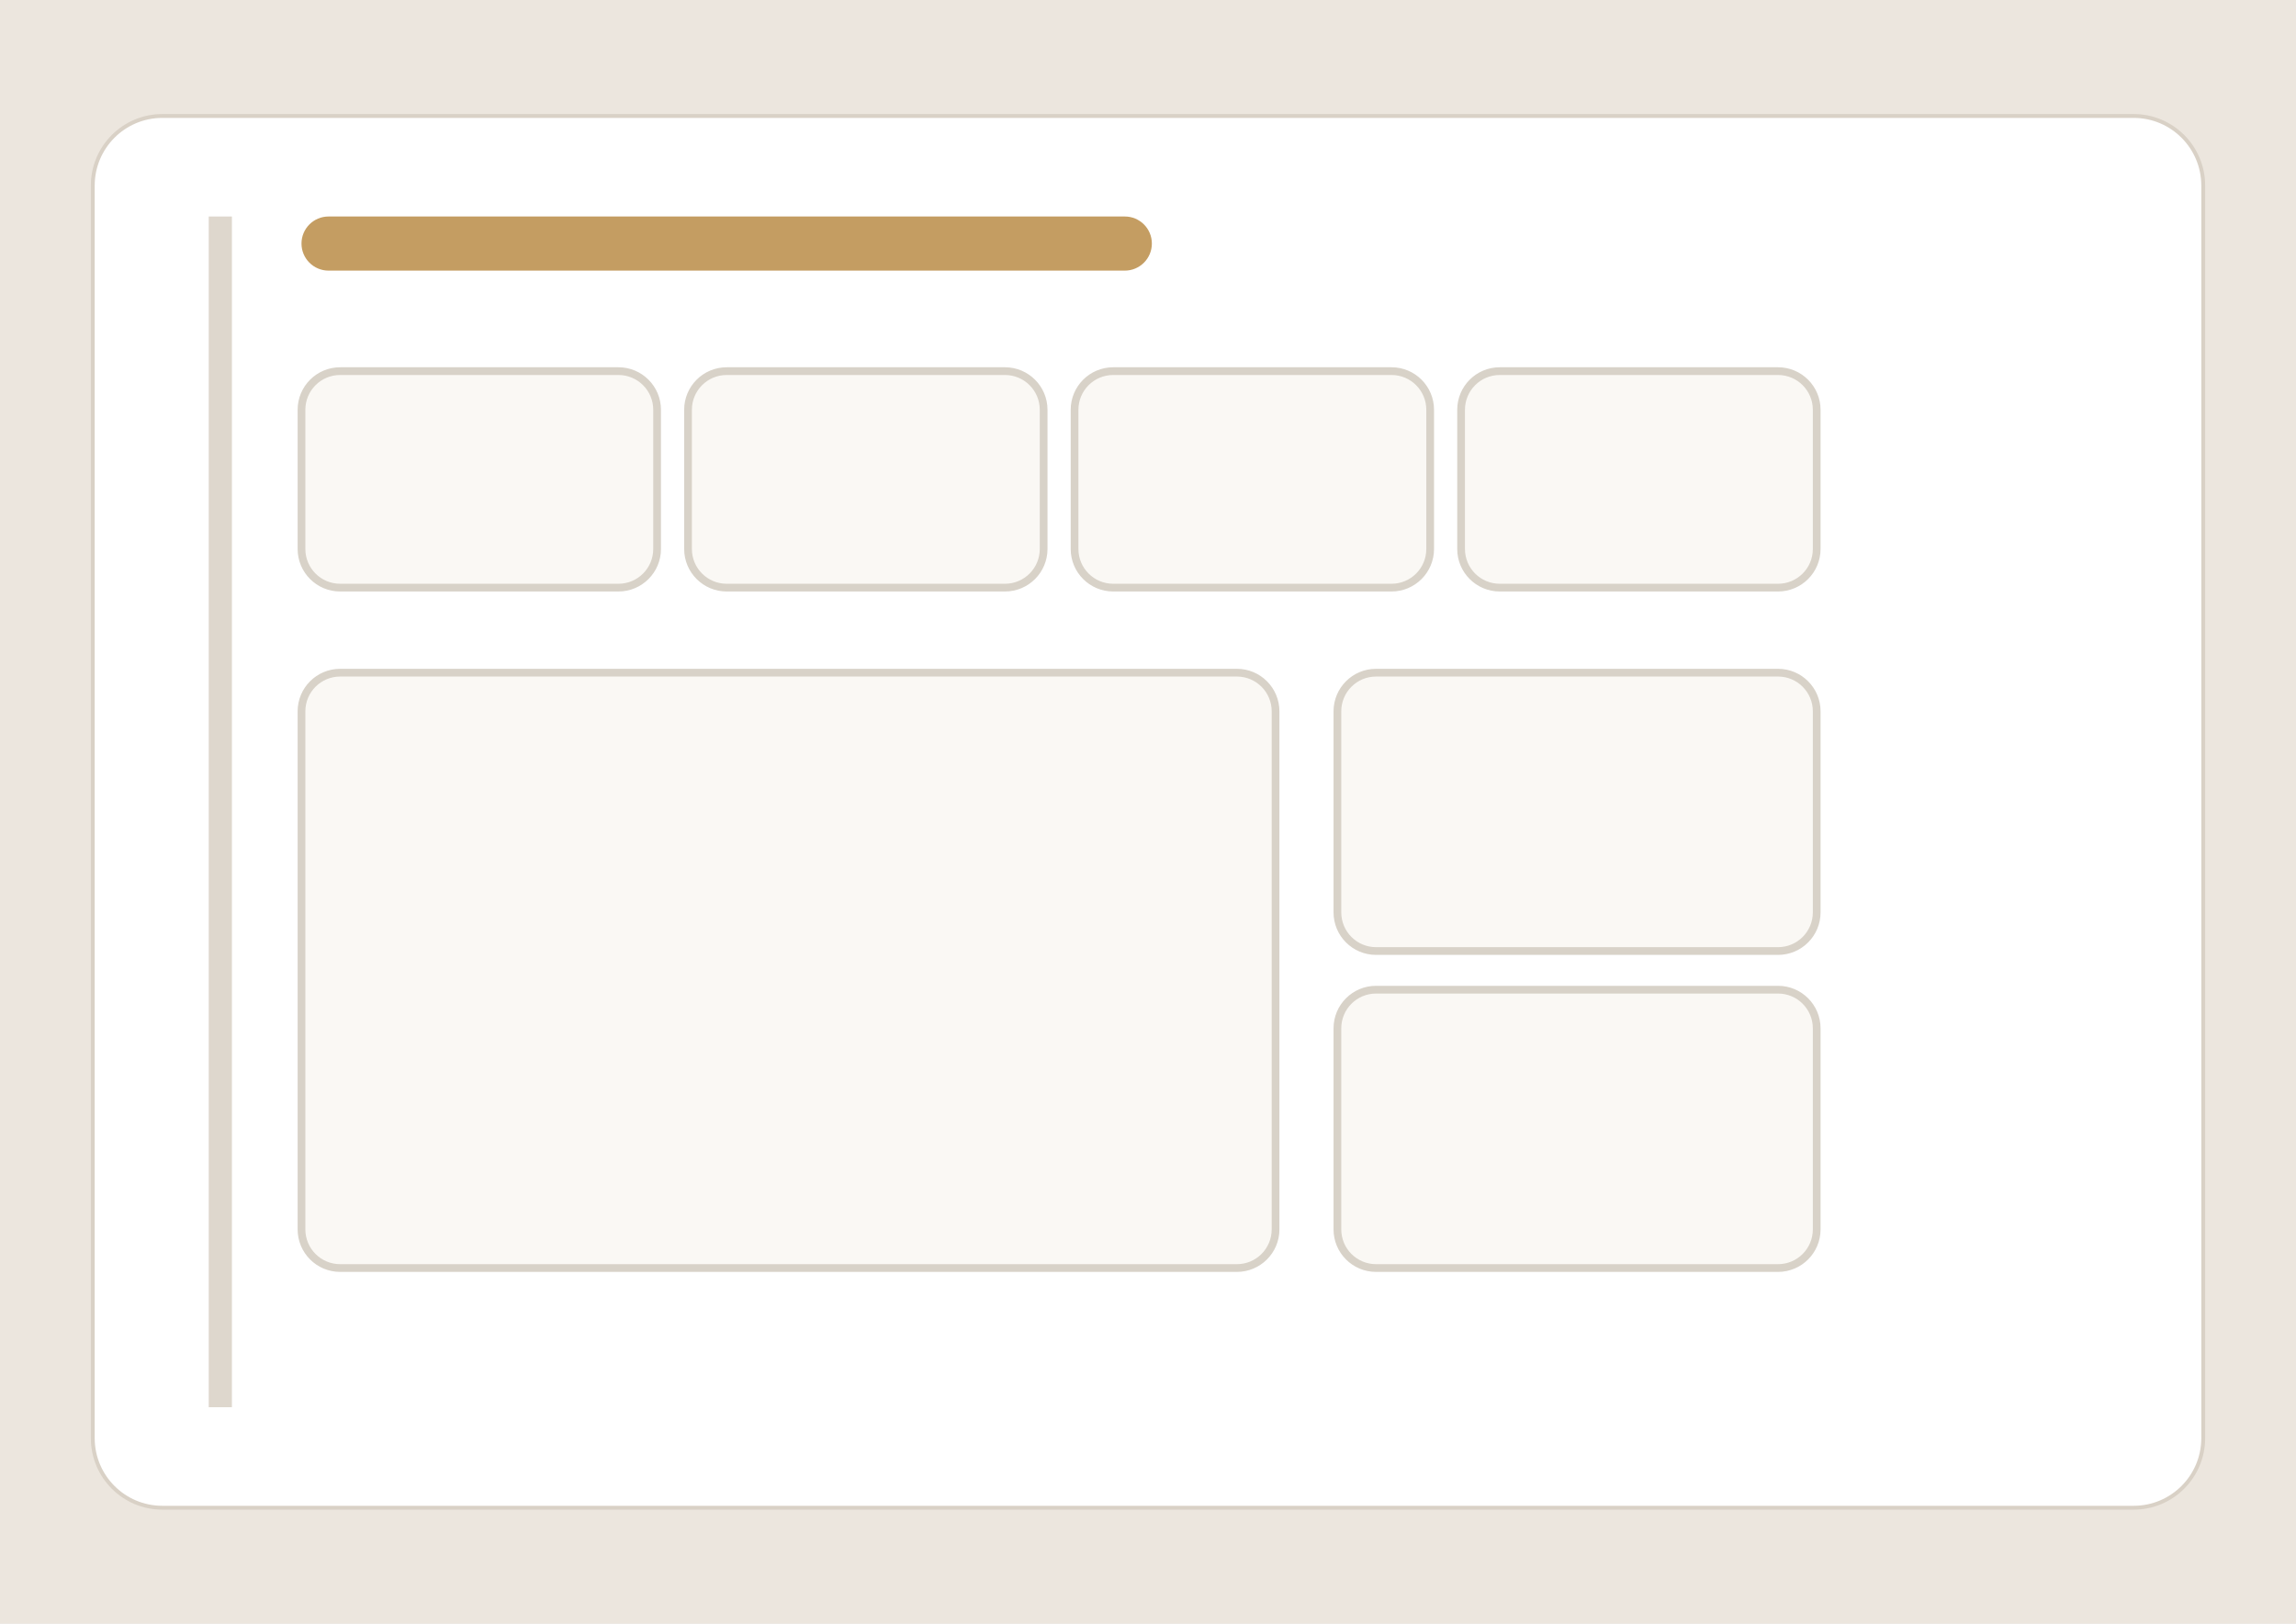
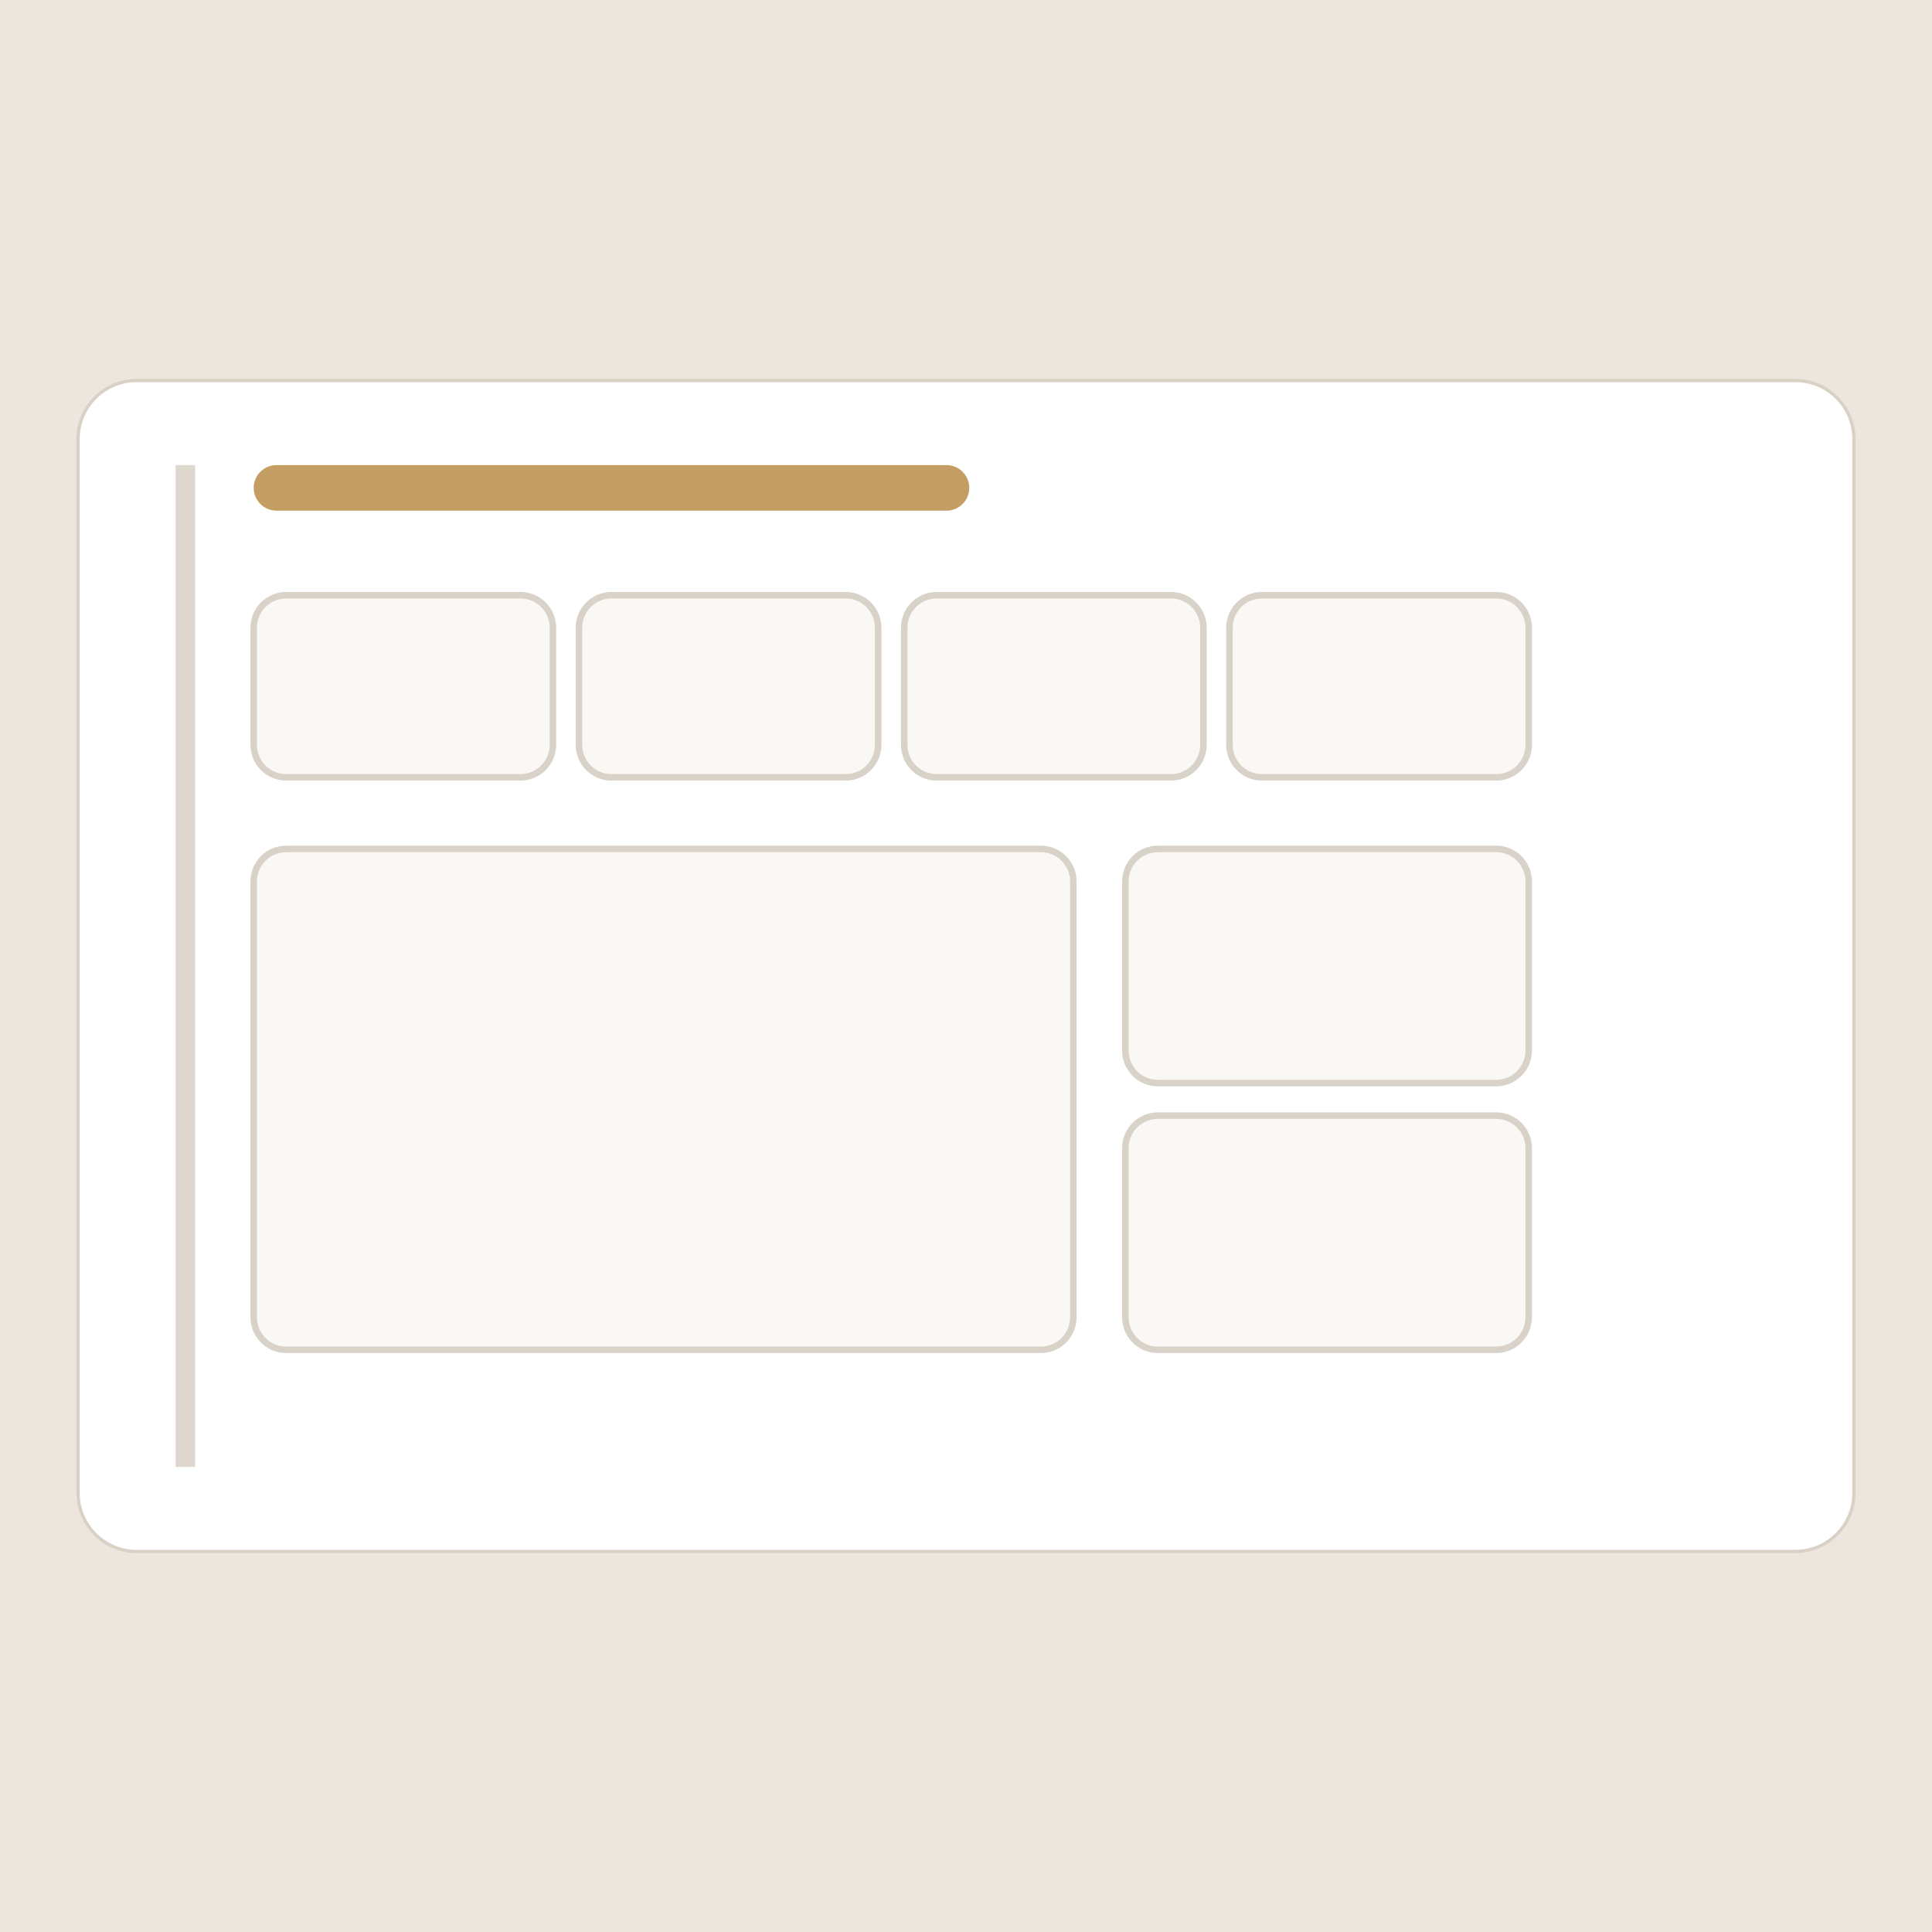
- <svg xmlns="http://www.w3.org/2000/svg" viewBox="0 0 594 420">
-   <rect width="594" height="420" fill="#ece6de" />
-   <rect x="24" y="30" width="546" height="360" rx="18" fill="#fff" stroke="#d9d1c6" />
-   <rect x="54" y="56" width="6" height="308" fill="#ded7cd" />
-   <rect x="78" y="56" width="220" height="14" rx="7" fill="#c49d62" />
-   <g fill="#faf8f4" stroke="#d8d2c8" stroke-width="2">
-     <rect x="78" y="96" width="92" height="56" rx="10" />
-     <rect x="178" y="96" width="92" height="56" rx="10" />
-     <rect x="278" y="96" width="92" height="56" rx="10" />
-     <rect x="378" y="96" width="92" height="56" rx="10" />
-     <rect x="78" y="174" width="252" height="154" rx="10" />
-     <rect x="346" y="174" width="124" height="72" rx="10" />
-     <rect x="346" y="256" width="124" height="72" rx="10" />
+ <svg xmlns="http://www.w3.org/2000/svg" viewBox="0 0 594 594">
+   <rect width="594" height="594" fill="#ece6de" />
+   <g transform="translate(0 87)">
+     <rect width="594" height="420" fill="#ece6de" />
+     <rect x="24" y="30" width="546" height="360" rx="18" fill="#fff" stroke="#d9d1c6" />
+     <rect x="54" y="56" width="6" height="308" fill="#ded7cd" />
+     <rect x="78" y="56" width="220" height="14" rx="7" fill="#c49d62" />
+     <g fill="#faf8f4" stroke="#d8d2c8" stroke-width="2">
+       <rect x="78" y="96" width="92" height="56" rx="10" />
+       <rect x="178" y="96" width="92" height="56" rx="10" />
+       <rect x="278" y="96" width="92" height="56" rx="10" />
+       <rect x="378" y="96" width="92" height="56" rx="10" />
+       <rect x="78" y="174" width="252" height="154" rx="10" />
+       <rect x="346" y="174" width="124" height="72" rx="10" />
+       <rect x="346" y="256" width="124" height="72" rx="10" />
+     </g>
  </g>
</svg>
